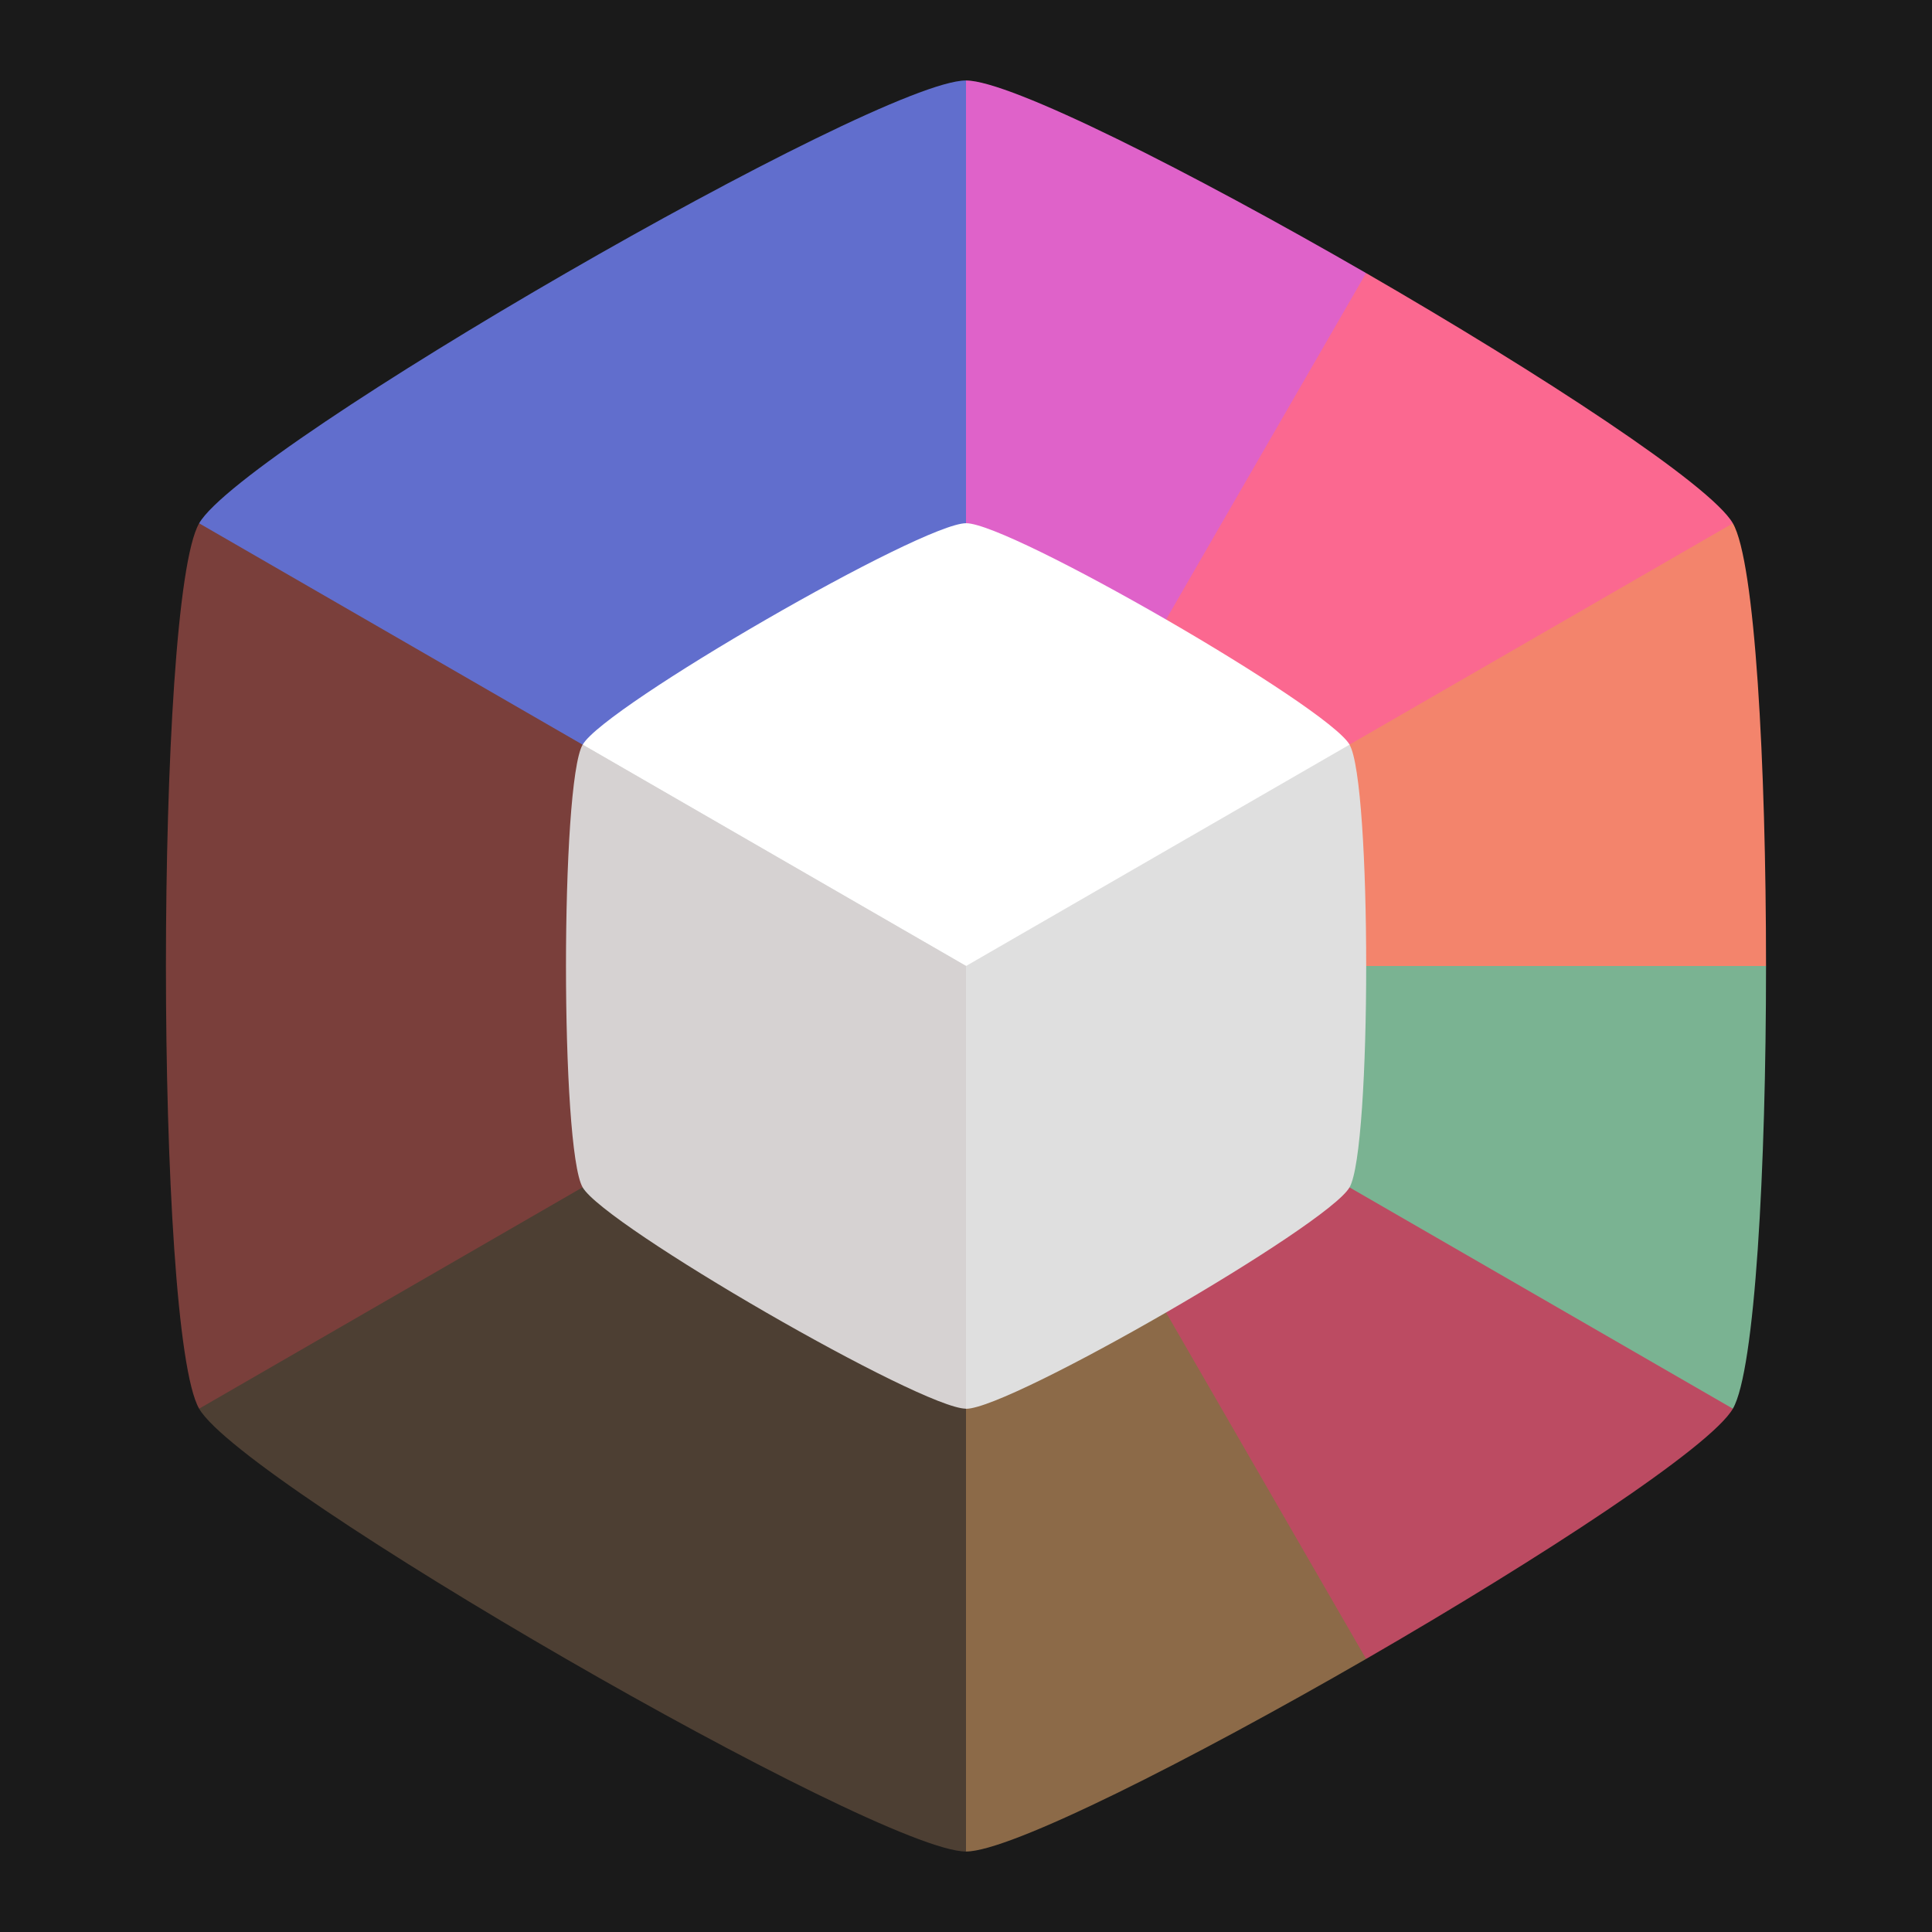
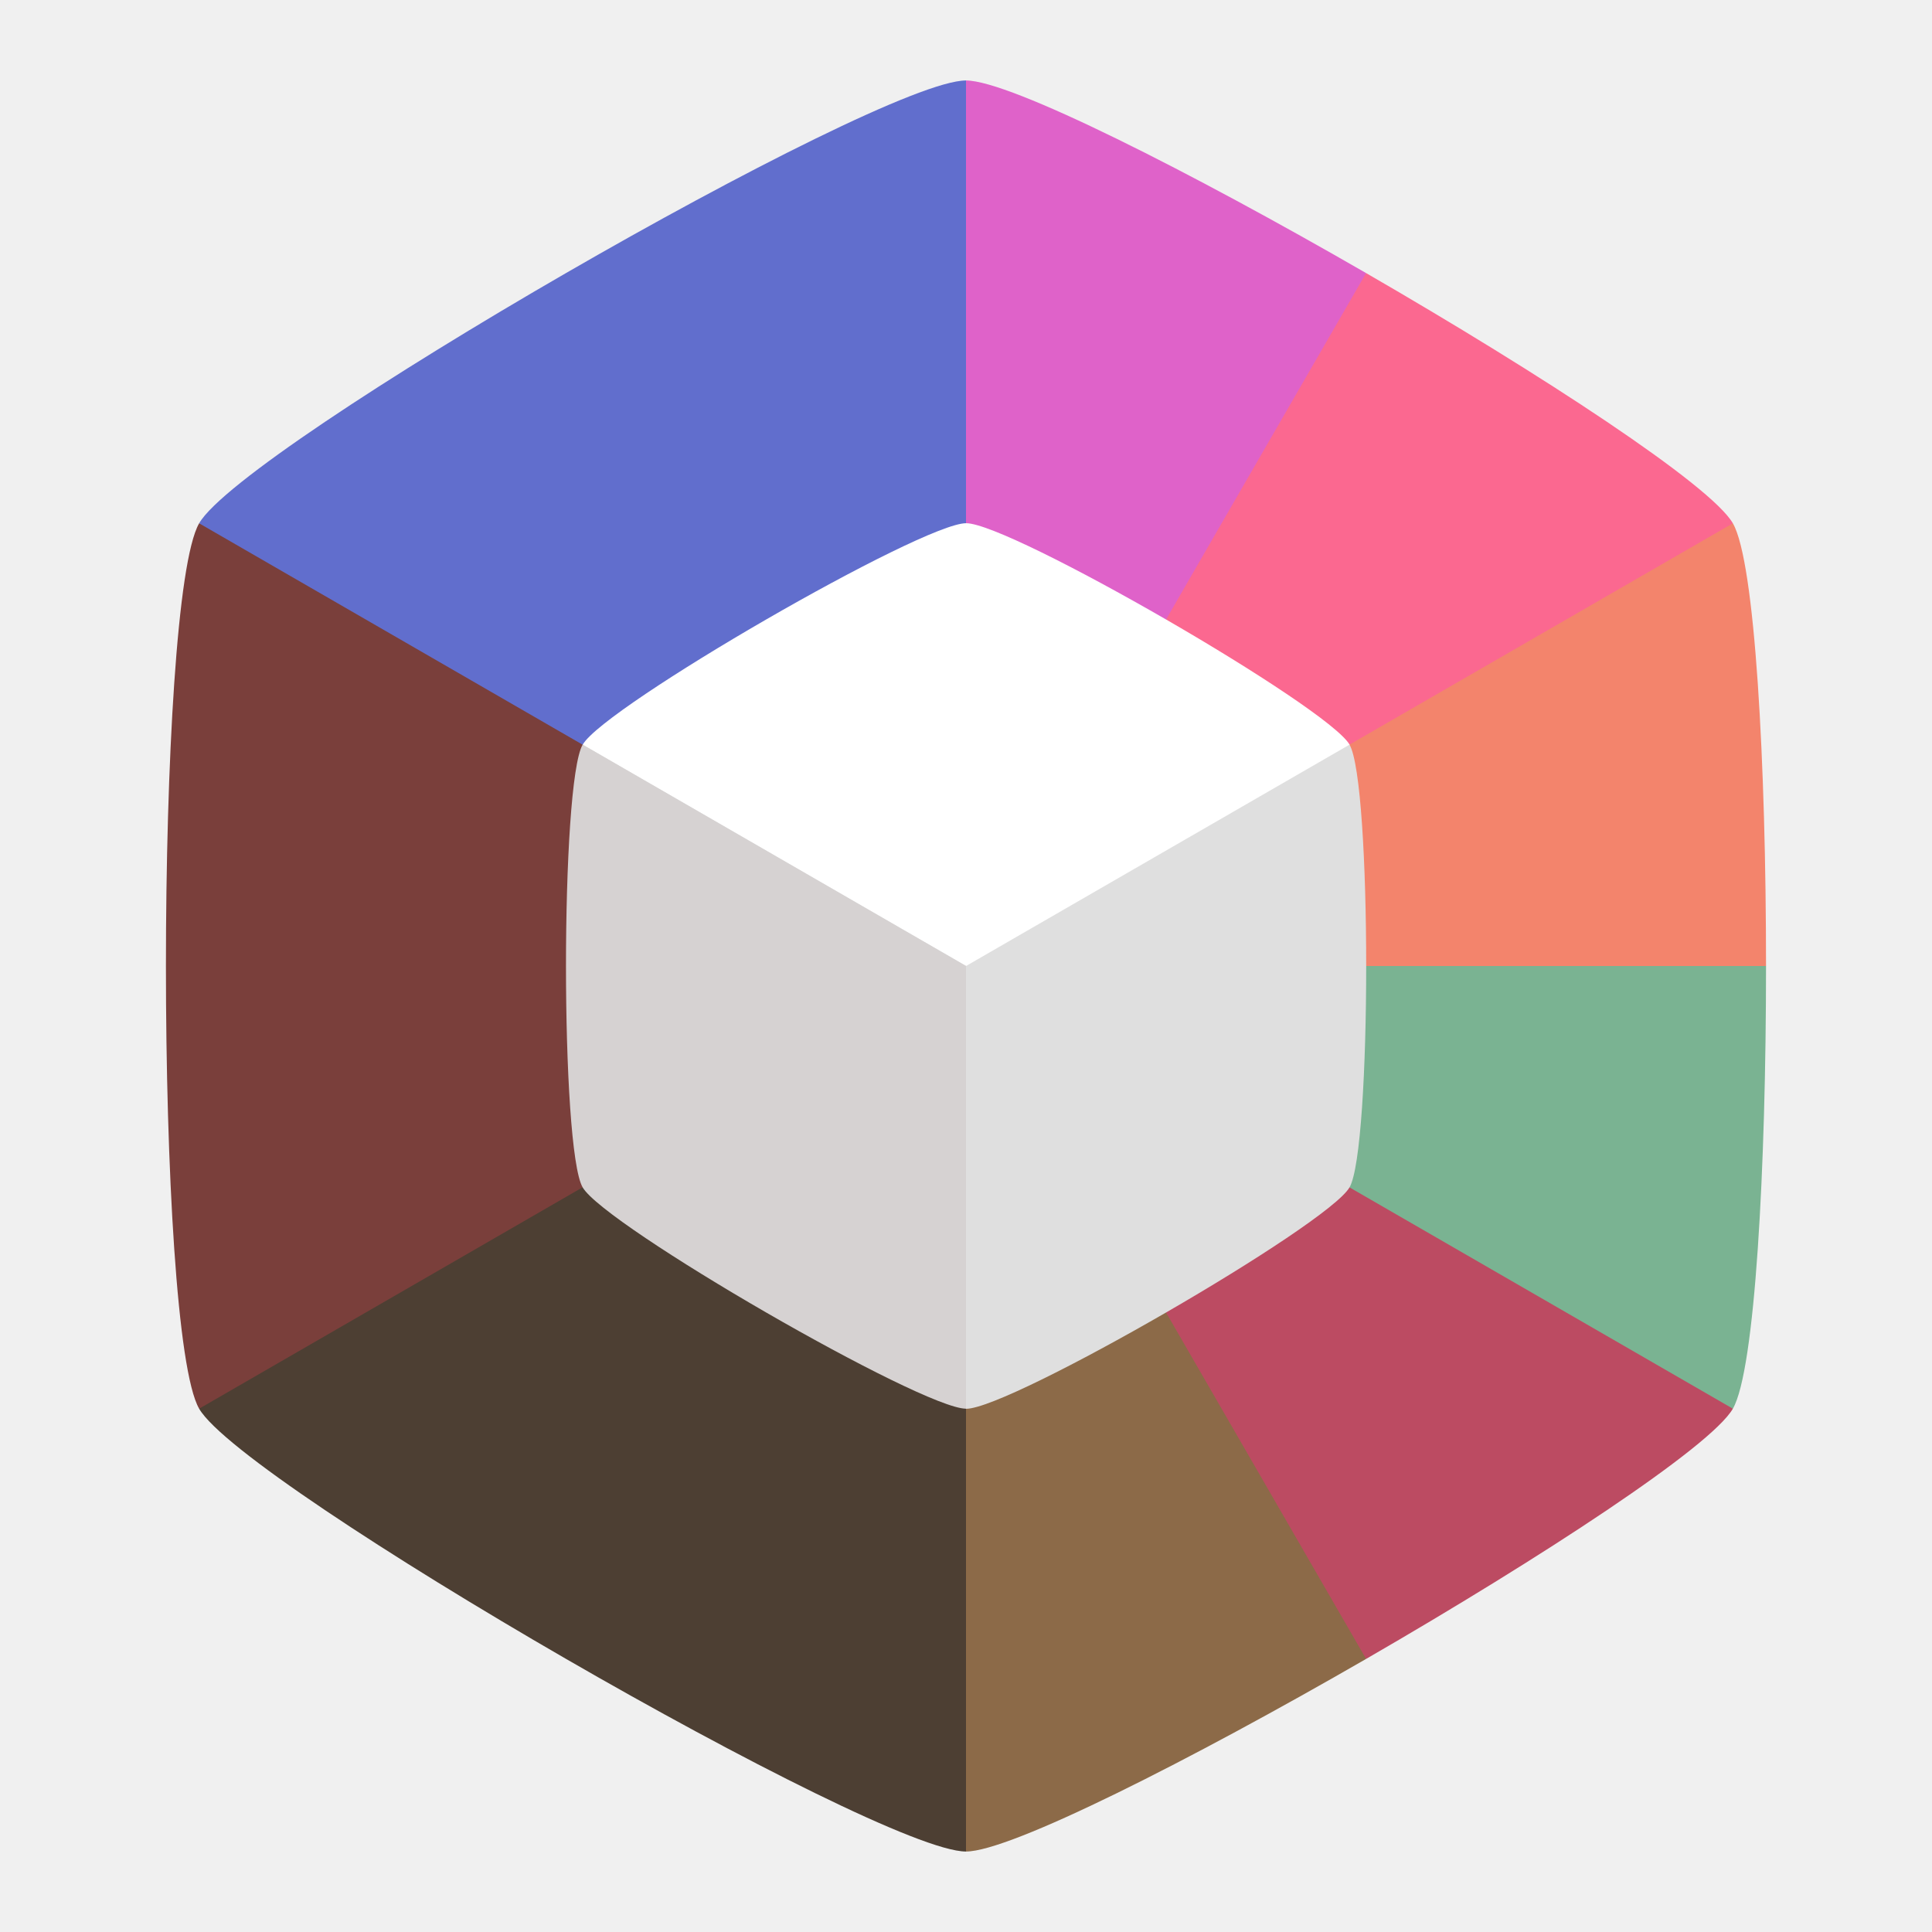
<svg xmlns="http://www.w3.org/2000/svg" width="100%" height="100%" viewBox="0 0 48 48" version="1.1" xml:space="preserve" style="fill-rule:evenodd;clip-rule:evenodd;stroke-linejoin:round;stroke-miterlimit:2;">
-   <rect width="48" height="48" style="fill:#1a1a1a;" />
  <g transform="matrix(3.779528,0,0,3.779528,0,0)">
    <path d="M6.35,0.529L3.829,4.895L6.35,6.35L8.87,4.895L8.98,1.795C7.829,1.131 6.641,0.529 6.35,0.529L6.35,0.529Z" style="fill:rgb(223,98,201);fill-rule:nonzero;" />
    <path d="M8.98,1.795L6.35,6.35L8.87,7.805L11.391,3.44C11.246,3.188 10.131,2.46 8.98,1.795L8.98,1.795Z" style="fill:rgb(251,104,144);fill-rule:nonzero;" />
    <path d="M11.391,3.44L6.35,6.35L8.87,7.805L11.609,6.35C11.609,5.021 11.537,3.692 11.391,3.44L11.391,3.44Z" style="fill:rgb(243,132,108);fill-rule:nonzero;" />
    <path d="M6.35,6.35L6.35,9.26L11.391,9.26C11.537,9.008 11.609,7.679 11.609,6.35L6.35,6.35L6.35,6.35Z" style="fill:rgb(122,179,146);fill-rule:nonzero;" />
    <path d="M6.35,6.35L6.35,9.26L8.98,10.905C10.131,10.24 11.245,9.512 11.391,9.26L6.35,6.35Z" style="fill:rgb(188,75,98);fill-rule:nonzero;" />
    <path d="M6.35,6.35L3.829,7.805L6.35,12.171C6.641,12.171 7.829,11.569 8.98,10.905L6.35,6.35L6.35,6.35Z" style="fill:rgb(140,106,72);fill-rule:nonzero;" />
    <path d="M3.829,4.895L1.309,9.26C1.6,9.764 5.768,12.171 6.35,12.171L6.35,6.35L3.829,4.895L3.829,4.895Z" style="fill:rgb(77,63,51);fill-rule:nonzero;" />
    <path d="M1.309,3.44C1.018,3.944 1.018,8.756 1.309,9.26L6.35,6.35L6.35,3.44L1.309,3.44Z" style="fill:rgb(122,63,59);fill-rule:nonzero;" />
    <path d="M6.35,0.529C5.768,0.529 1.6,2.935 1.309,3.44L6.35,6.35L6.35,0.529Z" style="fill:rgb(97,110,205);fill-rule:nonzero;" />
  </g>
  <g transform="matrix(3.325984,0,0,3.325984,-41.21953,-4.694551)">
    <g transform="matrix(0.96975,0,0,0.96975,13.4521,2.4697)">
      <path d="M6.35,2.939C6.009,2.939 3.567,4.349 3.397,4.644L6.35,9.76L9.304,4.645C9.133,4.349 6.691,2.939 6.35,2.939Z" style="fill:white;fill-rule:nonzero;" />
    </g>
    <path d="M16.746,6.974L19.61,11.935C19.941,11.935 22.309,10.567 22.474,10.281C22.64,9.995 22.64,7.26 22.474,6.974L19.61,8.627L16.746,6.974Z" style="fill:rgb(223,223,223);fill-rule:nonzero;" />
  </g>
  <g transform="matrix(3.779528,0,0,3.779528,0,0)">
    <path d="M3.83,4.895C3.684,5.147 3.684,7.553 3.83,7.805C3.975,8.057 6.059,9.26 6.35,9.26L6.35,6.35L3.83,4.895Z" style="fill:rgb(214,210,210);fill-rule:nonzero;" />
  </g>
</svg>
